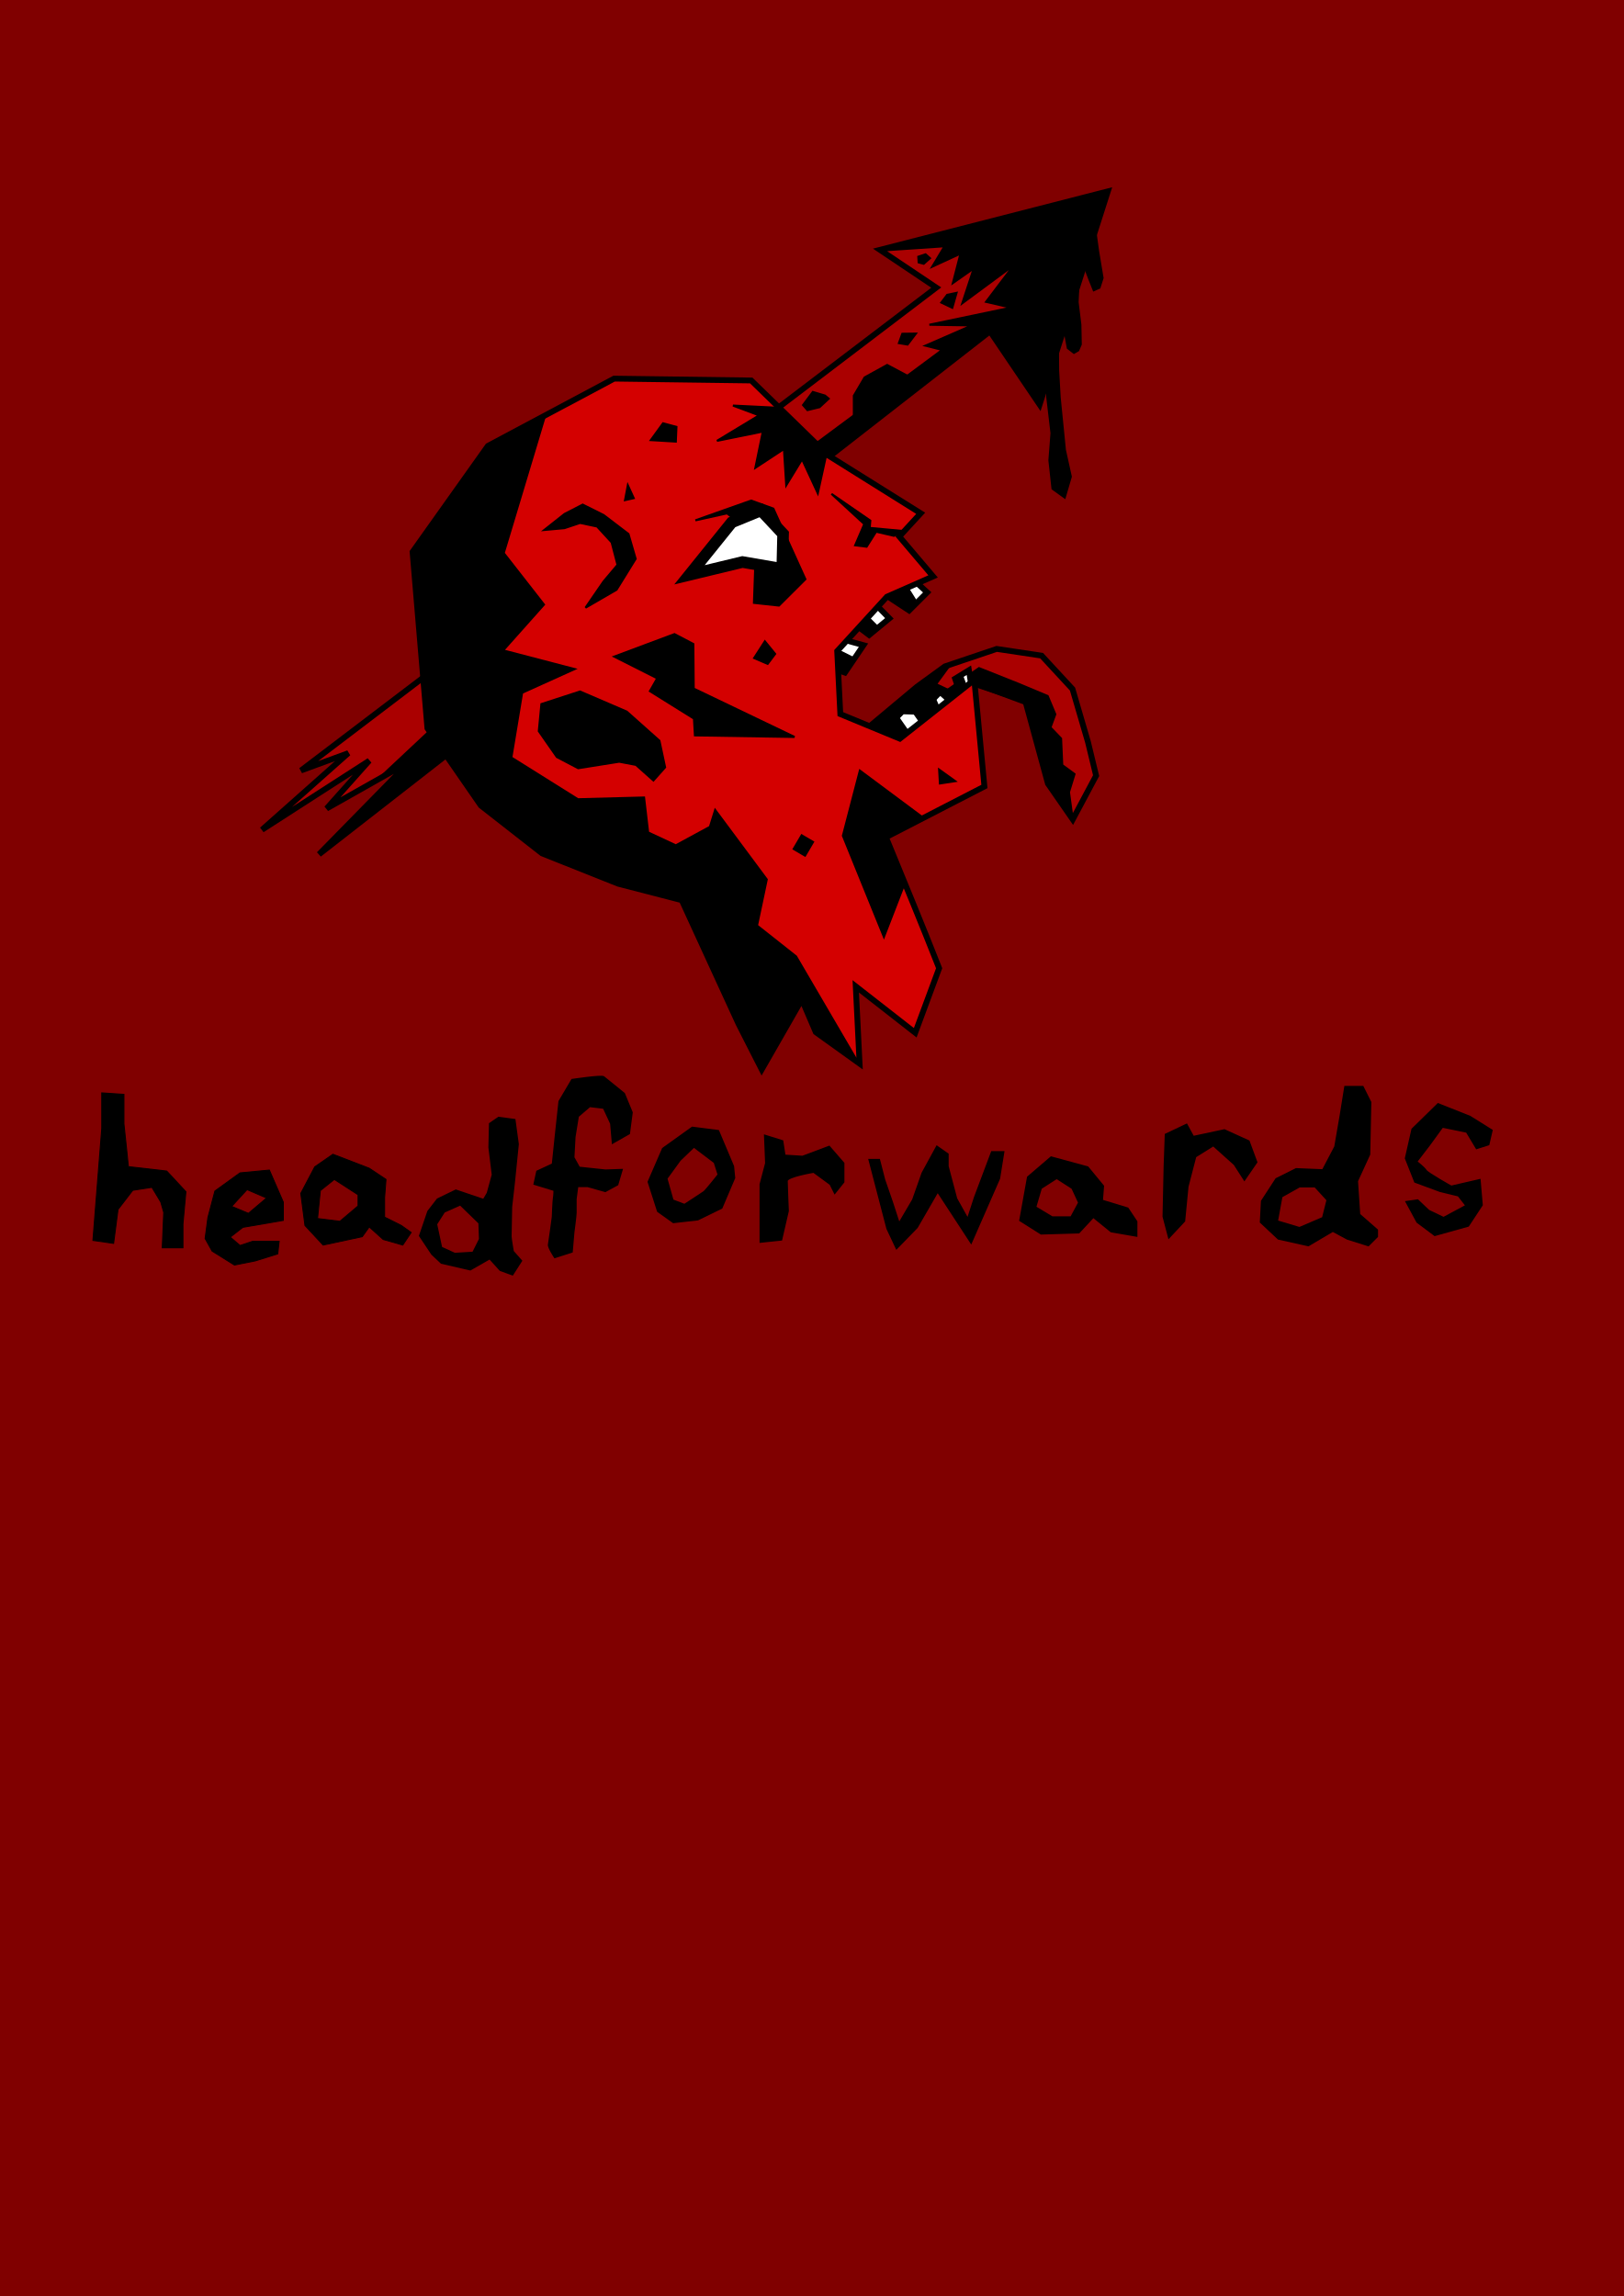
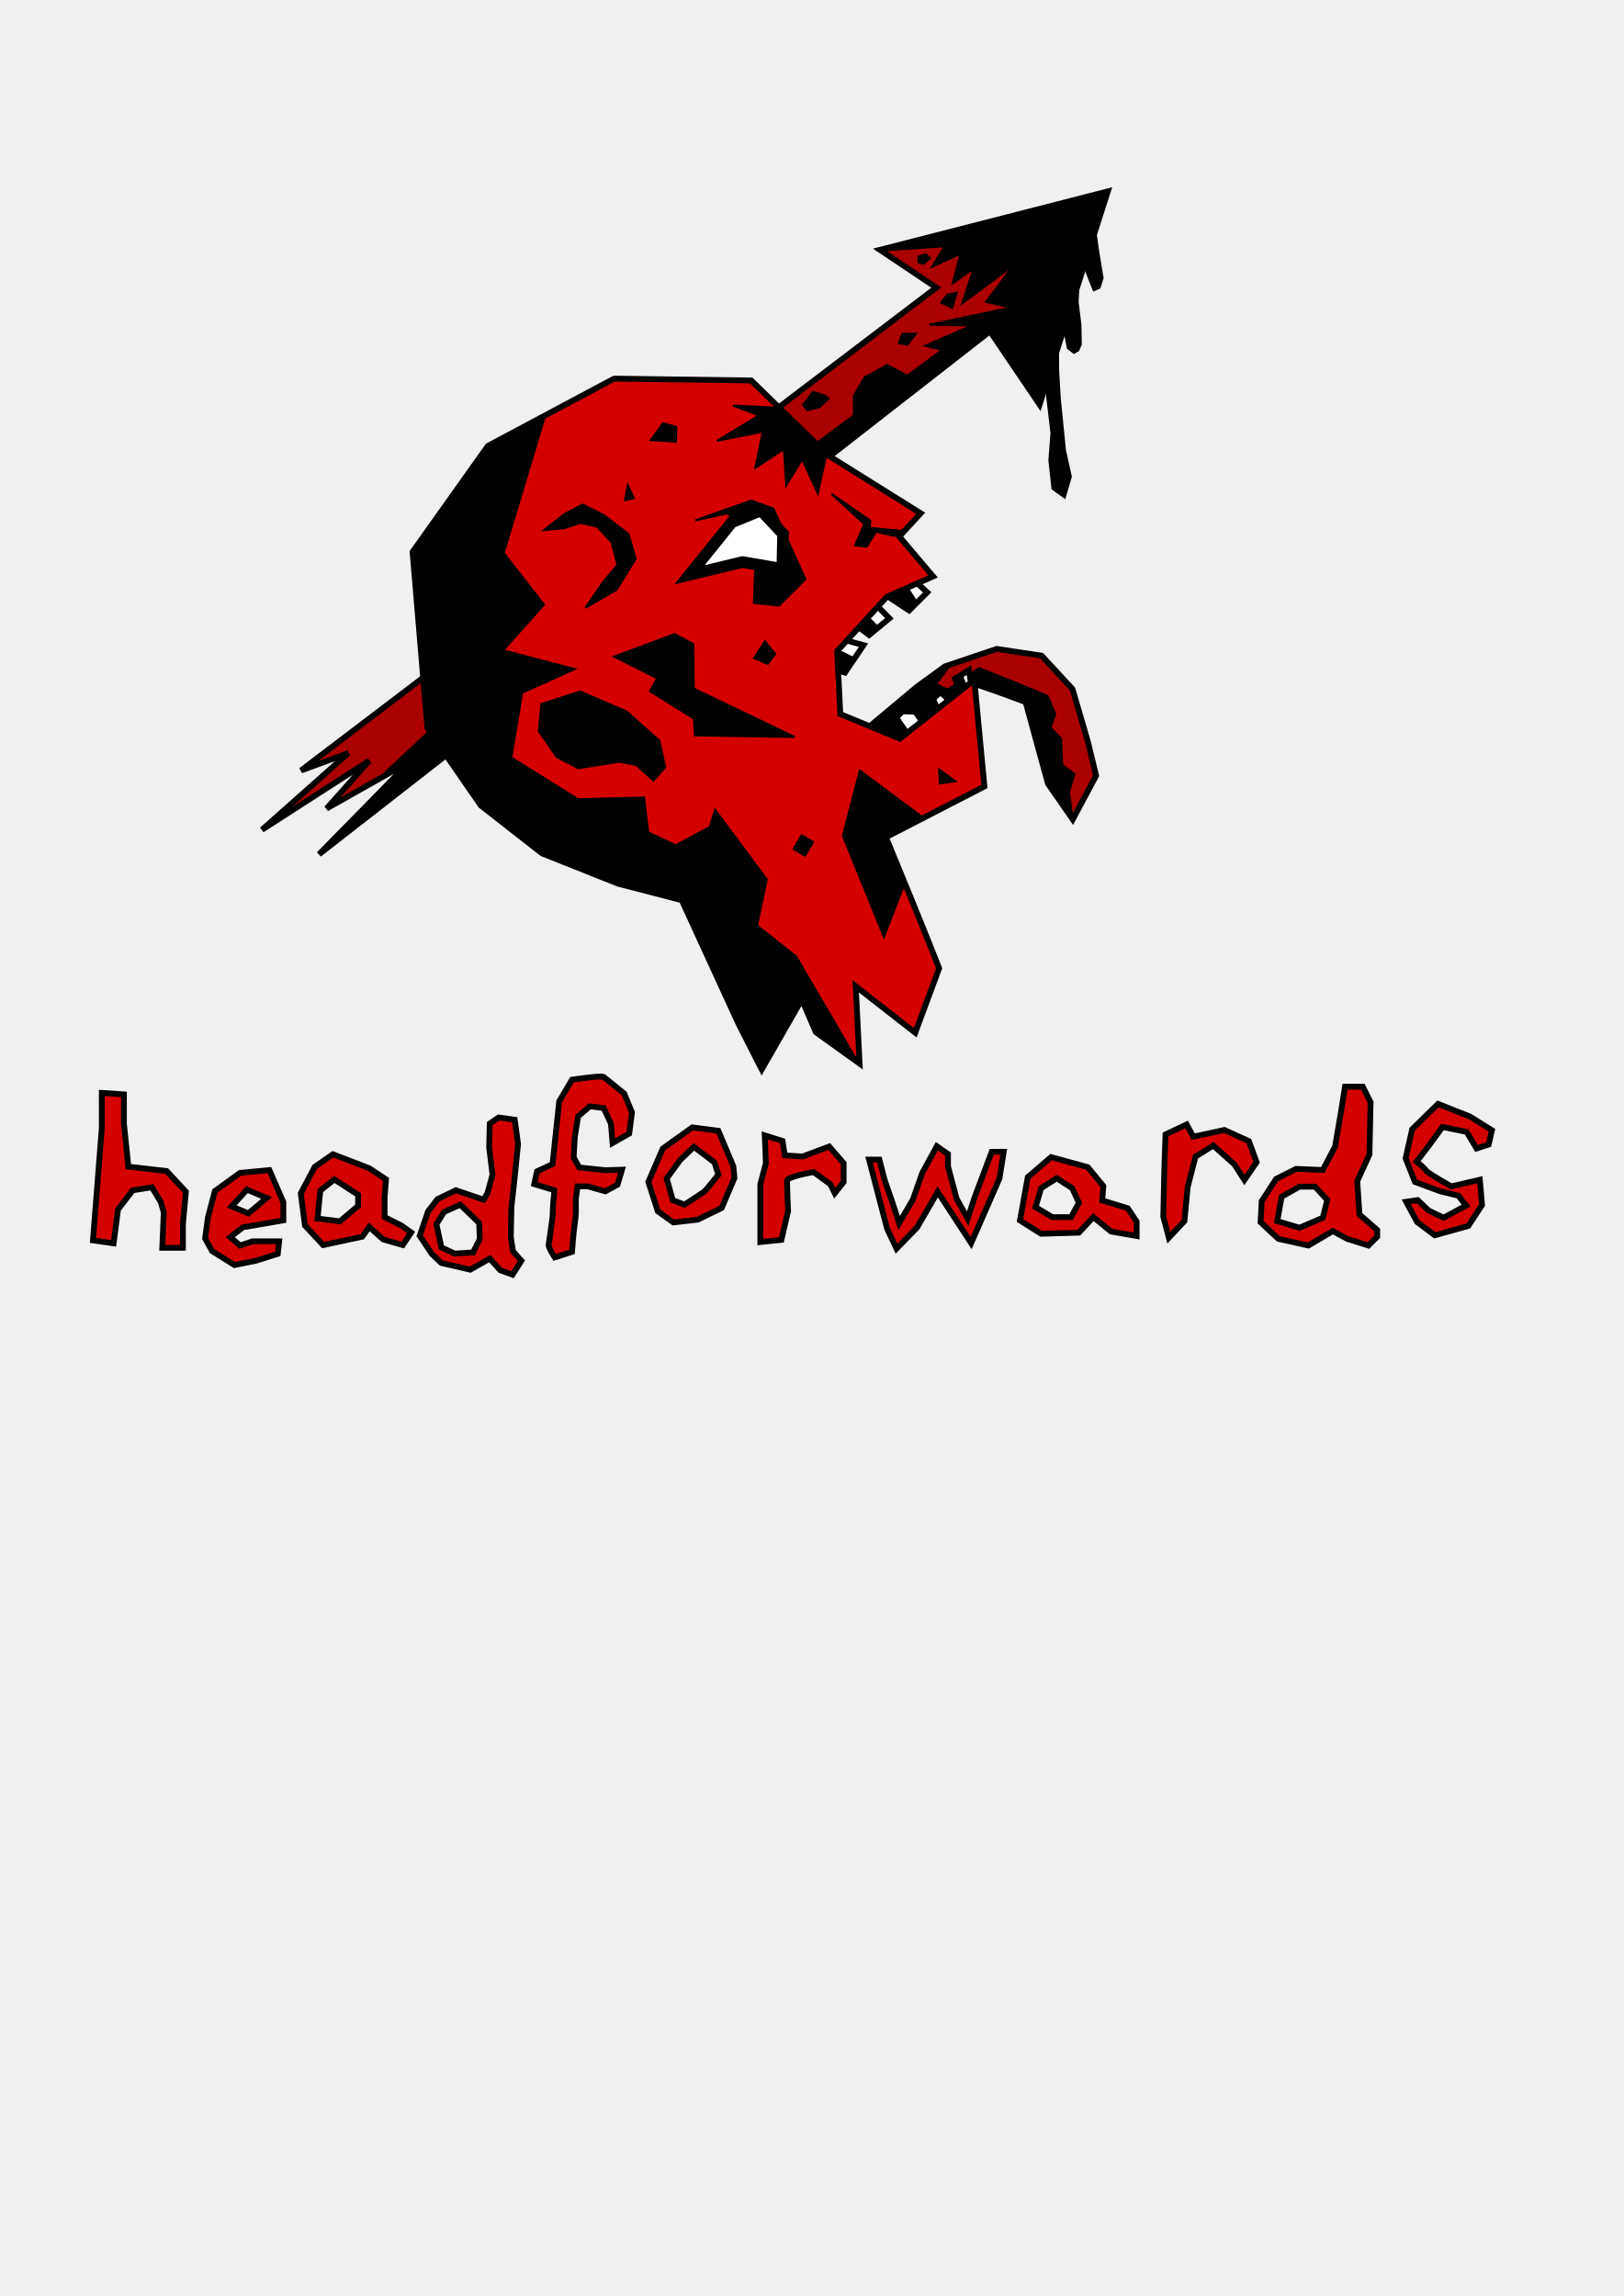
<svg xmlns="http://www.w3.org/2000/svg" width="210mm" height="297mm" viewBox="0 0 210 297" version="1.1" id="svg3739">
  <defs id="defs3733">
    <clipPath clipPathUnits="userSpaceOnUse" id="clipPath4769">
      <path style="display:inline;fill:none;stroke:#000000;stroke-width:0.265px;stroke-linecap:butt;stroke-linejoin:miter;stroke-opacity:1" d="m 111.067,58.032 -9.405,-10.269 -17.693,-1.258 -16.792,7.749 -10.519,13.132 0.607,22.881 6.33,10.382 7.549,6.634 9.611,4.484 8.07,2.591 6.423,16.411 2.65,6.046 5.694,-8.735 1.565,4.324 5.419,4.383 0.079,-10.007 7.335,6.437 3.569,-8.155 c -1.904,-5.792 -3.907,-11.551 -5.897,-17.314 l 13.093,-5.823 -0.514,-13.842 -10.055,7.042 -7.498,-3.616 0.063,-8.156 6.826,-6.657 6.114,-2.279 -4.069,-5.4 2.935,-2.846 z" id="path4771" clip-path="none" />
    </clipPath>
    <clipPath clipPathUnits="userSpaceOnUse" id="clipPath4773">
      <path style="display:inline;fill:none;stroke:#000000;stroke-width:0.265px;stroke-linecap:butt;stroke-linejoin:miter;stroke-opacity:1" d="m 111.067,58.032 -9.405,-10.269 -17.693,-1.258 -16.792,7.749 -10.519,13.132 0.607,22.881 6.33,10.382 7.549,6.634 9.611,4.484 8.07,2.591 6.423,16.411 2.65,6.046 5.694,-8.735 1.565,4.324 5.419,4.383 0.079,-10.007 7.335,6.437 3.569,-8.155 c -1.904,-5.792 -3.907,-11.551 -5.897,-17.314 l 13.093,-5.823 -0.514,-13.842 -10.055,7.042 -7.498,-3.616 0.063,-8.156 6.826,-6.657 6.114,-2.279 -4.069,-5.4 2.935,-2.846 z" id="path4775" clip-path="none" />
    </clipPath>
    <clipPath clipPathUnits="userSpaceOnUse" id="clipPath4777">
      <path style="display:inline;fill:none;stroke:#000000;stroke-width:0.265px;stroke-linecap:butt;stroke-linejoin:miter;stroke-opacity:1" d="m 111.067,58.032 -9.405,-10.269 -17.693,-1.258 -16.792,7.749 -10.519,13.132 0.607,22.881 6.33,10.382 7.549,6.634 9.611,4.484 8.07,2.591 6.423,16.411 2.65,6.046 5.694,-8.735 1.565,4.324 5.419,4.383 0.079,-10.007 7.335,6.437 3.569,-8.155 c -1.904,-5.792 -3.907,-11.551 -5.897,-17.314 l 13.093,-5.823 -0.514,-13.842 -10.055,7.042 -7.498,-3.616 0.063,-8.156 6.826,-6.657 6.114,-2.279 -4.069,-5.4 2.935,-2.846 z" id="path4779" clip-path="none" />
    </clipPath>
    <clipPath clipPathUnits="userSpaceOnUse" id="clipPath4781">
      <path style="display:inline;fill:none;stroke:#000000;stroke-width:0.265px;stroke-linecap:butt;stroke-linejoin:miter;stroke-opacity:1" d="m 111.067,58.032 -9.405,-10.269 -17.693,-1.258 -16.792,7.749 -10.519,13.132 0.607,22.881 6.33,10.382 7.549,6.634 9.611,4.484 8.07,2.591 6.423,16.411 2.65,6.046 5.694,-8.735 1.565,4.324 5.419,4.383 0.079,-10.007 7.335,6.437 3.569,-8.155 c -1.904,-5.792 -3.907,-11.551 -5.897,-17.314 l 13.093,-5.823 -0.514,-13.842 -10.055,7.042 -7.498,-3.616 0.063,-8.156 6.826,-6.657 6.114,-2.279 -4.069,-5.4 2.935,-2.846 z" id="path4783" clip-path="none" />
    </clipPath>
    <clipPath clipPathUnits="userSpaceOnUse" id="clipPath4785">
      <path style="display:inline;fill:none;stroke:#000000;stroke-width:0.265px;stroke-linecap:butt;stroke-linejoin:miter;stroke-opacity:1" d="m 111.067,58.032 -9.405,-10.269 -17.693,-1.258 -16.792,7.749 -10.519,13.132 0.607,22.881 6.33,10.382 7.549,6.634 9.611,4.484 8.07,2.591 6.423,16.411 2.65,6.046 5.694,-8.735 1.565,4.324 5.419,4.383 0.079,-10.007 7.335,6.437 3.569,-8.155 c -1.904,-5.792 -3.907,-11.551 -5.897,-17.314 l 13.093,-5.823 -0.514,-13.842 -10.055,7.042 -7.498,-3.616 0.063,-8.156 6.826,-6.657 6.114,-2.279 -4.069,-5.4 2.935,-2.846 z" id="path4787" clip-path="none" />
    </clipPath>
    <clipPath clipPathUnits="userSpaceOnUse" id="clipPath4789">
      <path style="display:inline;fill:none;stroke:#000000;stroke-width:0.265px;stroke-linecap:butt;stroke-linejoin:miter;stroke-opacity:1" d="m 111.067,58.032 -9.405,-10.269 -17.693,-1.258 -16.792,7.749 -10.519,13.132 0.607,22.881 6.33,10.382 7.549,6.634 9.611,4.484 8.07,2.591 6.423,16.411 2.65,6.046 5.694,-8.735 1.565,4.324 5.419,4.383 0.079,-10.007 7.335,6.437 3.569,-8.155 c -1.904,-5.792 -3.907,-11.551 -5.897,-17.314 l 13.093,-5.823 -0.514,-13.842 -10.055,7.042 -7.498,-3.616 0.063,-8.156 6.826,-6.657 6.114,-2.279 -4.069,-5.4 2.935,-2.846 z" id="path4791" clip-path="none" />
    </clipPath>
    <clipPath clipPathUnits="userSpaceOnUse" id="clipPath4820">
      <path id="path4822" d="M 40.632,94.783 126.244,37.141 119.251,31.85 149.112,25.991 138.717,53.016 132.859,43.189 42.333,105.744 54.807,94.405 43.656,99.885 49.515,94.027 35.152,102.153 46.869,92.893 Z" style="fill:none;stroke:#000000;stroke-width:0.75;stroke-linecap:butt;stroke-linejoin:miter;stroke-miterlimit:4;stroke-dasharray:none;stroke-opacity:1" />
    </clipPath>
  </defs>
-   <g id="layer11" style="display:inline">
+   <g id="layer11" style="display:none">
    <rect style="fill:#800000;stroke-width:0.75;stroke-linecap:butt;stroke-linejoin:miter;stroke-miterlimit:4;stroke-dasharray:1.5, 3;stroke-dashoffset:0;paint-order:markers fill stroke" id="rect4861" width="258.182" height="325.534" x="-18.174" y="-7.687" />
  </g>
  <g id="layer12" />
  <g id="layer13">
-     <g id="g4968" transform="translate(6.414469,-47.84125)">
-       <path id="path4864" d="m 6.751,193.792 -1.145,14.501 2.671,0.382 0.572,-4.388 1.908,-2.48 2.48,-0.382 1.145,1.908 0.382,1.336 -0.191,4.579 h 2.671 v -3.053 l 0.382,-4.198 -2.48,-2.671 -4.961,-0.572 -0.191,-1.908 -0.382,-3.625 v -3.816 l -2.862,-0.191 z" style="fill:#000000;stroke:#000000;stroke-width:0.134px;stroke-linecap:butt;stroke-linejoin:miter;stroke-opacity:1" />
-       <path id="path4879" d="m 72.81,195.698 -0.216,-2.515 -0.934,-2.012 -1.796,-0.216 -1.509,1.293 -0.431,2.658 -0.144,2.658 0.718,1.293 3.377,0.359 2.155,-0.072 -0.575,1.94 -1.581,0.862 -2.299,-0.647 h -1.293 l -0.216,1.652 c 0,0 0,1.437 0,1.796 0,0.359 -0.287,2.515 -0.287,2.515 l -0.216,2.515 -2.227,0.718 c 0,0 -0.862,-1.293 -0.79,-1.652 0.072,-0.359 0.503,-3.592 0.503,-3.592 0,0 0.072,-2.084 0.144,-2.443 0.072,-0.359 0.072,-1.006 0.072,-1.006 l -2.586,-0.79 0.359,-1.652 2.012,-0.934 0.359,-3.449 0.503,-4.67 1.652,-2.802 c 0,0 3.808,-0.575 4.095,-0.359 0.287,0.216 2.658,2.155 2.658,2.155 l 1.006,2.443 -0.359,2.73 z" style="fill:#000000;stroke:#000000;stroke-width:0.201px;stroke-linecap:butt;stroke-linejoin:miter;stroke-opacity:1" />
-       <path id="path4885" d="m 91.921,208.506 v -7.472 l 0.718,-2.73 -0.144,-3.592 2.299,0.718 0.287,1.868 2.299,0.144 3.449,-1.293 1.868,2.155 v 2.443 l -1.15,1.437 -0.575,-1.15 -2.155,-1.581 c 0,0 -3.449,0.575 -3.449,1.15 0,0.575 0.144,3.88 0.144,3.88 l -0.862,3.736 z" style="fill:#000000;stroke:#000000;stroke-width:0.201px;stroke-linecap:butt;stroke-linejoin:miter;stroke-opacity:1" />
-       <path id="path4889" d="m 105.985,197.841 h 1.331 l 0.666,2.593 0.998,2.881 0.888,2.737 1.775,-3.025 1.22,-3.457 1.886,-3.457 1.442,1.008 v 1.585 l 1.109,4.177 1.442,2.593 0.888,-2.737 2.219,-5.906 h 1.553 l -0.555,3.457 -3.661,8.355 -4.327,-6.626 -2.663,4.609 -2.663,2.737 -1.22,-2.593 z" style="fill:#000000;stroke:#000000;stroke-width:0.177px;stroke-linecap:butt;stroke-linejoin:miter;stroke-opacity:1" />
-       <path id="path4895" d="m 144.328,194.586 -0.144,4.023 -0.144,6.61 0.718,2.73 2.012,-2.155 0.431,-4.454 1.006,-3.88 2.299,-1.437 2.73,2.443 1.293,2.012 1.581,-2.299 -1.006,-2.73 -3.161,-1.437 -4.023,0.862 -0.862,-1.581 z" style="fill:#000000;stroke:#000000;stroke-width:0.201px;stroke-linecap:butt;stroke-linejoin:miter;stroke-opacity:1" />
-       <path id="path4901" d="m 184.553,196.396 -1.28,-2.133 -3.129,-0.64 -1.707,2.347 -1.636,2.133 c 0,0 0.996,0.782 1.209,1.138 0.213,0.356 3.271,2.062 3.271,2.062 l 3.698,-0.853 0.284,3.271 -1.778,2.702 -4.338,1.209 -2.276,-1.707 -1.422,-2.631 1.493,-0.213 1.422,1.351 1.92,0.924 2.916,-1.565 -0.996,-1.28 -2.347,-0.569 -3.271,-1.209 -1.209,-3.058 0.853,-3.769 3.342,-3.271 4.125,1.636 2.845,1.778 -0.427,1.849 z" style="fill:#000000;stroke:#000000;stroke-width:0.199px;stroke-linecap:butt;stroke-linejoin:miter;stroke-opacity:1" />
-       <g transform="translate(-0.2672695,2.405426)" id="g4906">
-         <path style="fill:#000000;stroke:#000000;stroke-width:0.126px;stroke-linecap:butt;stroke-linejoin:miter;stroke-opacity:1" d="m 25.259,204.199 5.24,-0.903 v -2.349 l -1.807,-4.156 -3.795,0.361 -3.252,2.349 -0.903,3.433 -0.361,2.71 0.903,1.626 2.891,1.807 2.71,-0.542 2.891,-0.903 0.181,-1.626 h -3.433 l -1.626,0.542 -1.265,-1.084 z" id="path4866" />
-         <path style="fill:#800000;stroke:#000000;stroke-width:0.126px;stroke-linecap:butt;stroke-linejoin:miter;stroke-opacity:1" d="m 25.801,199.32 -1.988,2.168 2.168,0.903 2.349,-1.988 z" id="path4869" />
-       </g>
-       <g id="g4911">
-         <path style="fill:#000000;stroke:#000000;stroke-width:0.126px;stroke-linecap:butt;stroke-linejoin:miter;stroke-opacity:1" d="m 41.341,198.959 -4.698,-1.807 -2.349,1.626 -1.807,3.433 0.542,4.156 2.349,2.53 5.059,-1.084 0.903,-1.265 1.807,1.626 2.53,0.723 1.084,-1.626 -1.265,-0.903 -2.168,-1.084 v -2.53 l 0.181,-2.349 z" id="path4871" />
-         <path style="fill:#800000;stroke:#000000;stroke-width:0.126px;stroke-linecap:butt;stroke-linejoin:miter;stroke-opacity:1" d="m 36.823,200.404 -1.807,1.446 -0.361,3.614 2.891,0.361 2.349,-1.988 v -1.446 z" id="path4873" />
-       </g>
-       <g transform="translate(0.2672695,3.474504)" id="g4936">
-         <path style="fill:#000000;stroke:#000000;stroke-width:0.201px;stroke-linecap:butt;stroke-linejoin:miter;stroke-opacity:1" d="m 55.866,199.554 -3.592,-1.221 -2.371,1.15 -1.221,1.581 -1.078,3.161 1.581,2.371 1.221,1.15 3.736,0.862 2.515,-1.437 1.365,1.509 1.581,0.575 1.15,-1.796 -1.078,-1.221 c 0,0 -0.287,-1.652 -0.287,-1.94 0,-0.287 0.072,-3.808 0.072,-3.808 l 0.359,-3.161 0.503,-4.957 -0.431,-3.161 -2.084,-0.287 -1.15,0.79 -0.072,3.089 0.431,3.52 -0.647,2.371 z" id="path4875" />
-         <path style="fill:#800000;stroke:#000000;stroke-width:0.201px;stroke-linecap:butt;stroke-linejoin:miter;stroke-opacity:1" d="m 52.849,200.201 -2.084,0.934 -1.006,1.581 0.647,3.018 1.724,0.79 2.371,-0.144 0.862,-1.724 -0.072,-2.084 z" id="path4877" />
-       </g>
-       <g transform="translate(-0.2672695,-2.138156)" id="g4921">
-         <path style="fill:#000000;stroke:#000000;stroke-width:0.201px;stroke-linecap:butt;stroke-linejoin:miter;stroke-opacity:1" d="m 86.76,196.25 -3.377,-0.431 -3.808,2.73 -1.868,4.311 1.221,3.808 2.012,1.437 3.161,-0.359 3.089,-1.509 1.652,-3.88 -0.144,-1.509 z" id="path4881" />
-         <path style="fill:#800000;stroke:#000000;stroke-width:0.201px;stroke-linecap:butt;stroke-linejoin:miter;stroke-opacity:1" d="m 83.598,198.333 -1.796,1.724 -1.724,2.371 0.79,2.802 1.509,0.575 c 0,0 2.227,-1.437 2.515,-1.652 0.287,-0.216 1.868,-2.227 1.868,-2.227 l -0.503,-1.581 z" id="path4883" />
-       </g>
-       <g transform="translate(-0.2672695,0.2672695)" id="g4926">
-         <path style="fill:#000000;stroke:#000000;stroke-width:0.201px;stroke-linecap:butt;stroke-linejoin:miter;stroke-opacity:1" d="m 134.537,198.549 -4.742,-1.293 -3.018,2.586 -1.006,5.604 2.73,1.724 4.885,-0.144 1.868,-2.012 2.299,1.868 3.305,0.575 v -1.868 l -1.15,-1.724 -3.305,-1.006 0.144,-1.868 z" id="path4891" />
-         <path style="fill:#800000;stroke:#000000;stroke-width:0.201px;stroke-linecap:butt;stroke-linejoin:miter;stroke-opacity:1" d="m 130.513,199.985 -2.012,1.293 -0.718,2.443 2.155,1.293 h 2.443 l 1.006,-1.868 -0.862,-1.868 z" id="path4893" />
-       </g>
-       <g transform="translate(-1.336348,1.069078)" id="g4931">
-         <path style="fill:#000000;stroke:#000000;stroke-width:0.201px;stroke-linecap:butt;stroke-linejoin:miter;stroke-opacity:1" d="m 166.005,198.117 -3.449,-0.144 -2.586,1.293 -1.868,2.874 -0.144,2.73 2.299,2.155 3.88,0.862 3.161,-1.868 1.868,1.006 2.73,0.862 1.15,-1.15 v -0.862 l -2.299,-2.012 -0.287,-4.311 1.581,-3.449 0.144,-6.753 -1.006,-2.012 h -2.299 l -0.575,3.592 -0.718,4.167 z" id="path4897" />
-         <path style="fill:#800000;stroke:#000000;stroke-width:0.201px;stroke-linecap:butt;stroke-linejoin:miter;stroke-opacity:1" d="m 164.999,200.273 h -2.012 l -2.299,1.293 -0.575,3.161 2.874,0.862 3.018,-1.293 0.575,-2.299 z" id="path4899" />
-       </g>
-     </g>
+     <path style="fill:#d40000;stroke:#000000;stroke-width:0.75;stroke-linecap:butt;stroke-linejoin:miter;stroke-opacity:1;fill-opacity:1;stroke-miterlimit:4;stroke-dasharray:none" d="m 13.166,145.951 -1.145,14.501 2.671,0.382 0.572,-4.388 1.908,-2.48 2.48,-0.382 1.145,1.908 0.382,1.336 -0.191,4.579 h 2.671 V 158.353 l 0.382,-4.198 -2.48,-2.671 -4.961,-0.572 -0.191,-1.908 -0.382,-3.625 v -3.816 l -2.862,-0.191 z" id="path4864" />
+     <path style="fill:#d40000;stroke:#000000;stroke-width:0.75;stroke-linecap:butt;stroke-linejoin:miter;stroke-opacity:1;fill-opacity:1;stroke-miterlimit:4;stroke-dasharray:none" d="m 79.225,147.857 -0.216,-2.515 -0.934,-2.012 -1.796,-0.216 -1.509,1.293 -0.431,2.658 -0.144,2.658 0.718,1.293 3.377,0.359 2.155,-0.072 -0.575,1.94 -1.581,0.862 -2.299,-0.647 h -1.293 l -0.216,1.652 c 0,0 0,1.437 0,1.796 0,0.359 -0.287,2.515 -0.287,2.515 l -0.216,2.515 -2.227,0.718 c 0,0 -0.862,-1.293 -0.79,-1.652 0.072,-0.359 0.503,-3.592 0.503,-3.592 0,0 0.072,-2.084 0.144,-2.443 0.072,-0.359 0.072,-1.006 0.072,-1.006 l -2.586,-0.79 0.359,-1.652 2.012,-0.934 0.359,-3.449 0.503,-4.67 1.652,-2.802 c 0,0 3.808,-0.575 4.095,-0.359 0.287,0.216 2.658,2.155 2.658,2.155 l 1.006,2.443 -0.359,2.73 z" id="path4879" />
+     <path style="fill:#d40000;stroke:#000000;stroke-width:0.75;stroke-linecap:butt;stroke-linejoin:miter;stroke-opacity:1;fill-opacity:1;stroke-miterlimit:4;stroke-dasharray:none" d="m 98.335,160.665 v -7.472 l 0.718,-2.73 -0.144,-3.592 2.299,0.718 0.287,1.868 2.299,0.144 3.449,-1.293 1.868,2.155 v 2.443 l -1.15,1.437 -0.575,-1.15 -2.155,-1.581 c 0,0 -3.449,0.575 -3.449,1.15 0,0.575 0.144,3.88 0.144,3.88 l -0.862,3.736 z" id="path4885" />
+     <path style="fill:#d40000;stroke:#000000;stroke-width:0.75;stroke-linecap:butt;stroke-linejoin:miter;stroke-opacity:1;fill-opacity:1;stroke-miterlimit:4;stroke-dasharray:none" d="m 112.4,150 h 1.331 l 0.666,2.593 0.998,2.881 0.888,2.737 1.775,-3.025 1.22,-3.457 1.886,-3.457 1.442,1.008 v 1.584 l 1.109,4.177 1.442,2.593 0.888,-2.737 2.219,-5.906 h 1.553 l -0.555,3.457 -3.661,8.355 -4.327,-6.626 -2.663,4.609 -2.663,2.737 -1.22,-2.593 z" id="path4889" />
+     <path style="fill:#d40000;stroke:#000000;stroke-width:0.75;stroke-linecap:butt;stroke-linejoin:miter;stroke-opacity:1;fill-opacity:1;stroke-miterlimit:4;stroke-dasharray:none" d="m 150.742,146.744 -0.144,4.023 -0.144,6.61 0.718,2.73 2.012,-2.155 0.431,-4.454 1.006,-3.88 2.299,-1.437 2.73,2.443 1.293,2.012 1.581,-2.299 -1.006,-2.73 -3.161,-1.437 -4.023,0.862 -0.862,-1.581 z" id="path4895" />
+     <path style="fill:#d40000;stroke:#000000;stroke-width:0.75;stroke-linecap:butt;stroke-linejoin:miter;stroke-opacity:1;fill-opacity:1;stroke-miterlimit:4;stroke-dasharray:none" d="m 190.968,148.555 -1.28,-2.133 -3.129,-0.64 -1.707,2.347 -1.636,2.133 c 0,0 0.996,0.782 1.209,1.138 0.213,0.356 3.271,2.062 3.271,2.062 l 3.698,-0.853 0.284,3.271 -1.778,2.702 -4.338,1.209 -2.276,-1.707 -1.422,-2.631 1.493,-0.213 1.422,1.351 1.92,0.924 2.916,-1.565 -0.996,-1.28 -2.347,-0.569 -3.271,-1.209 -1.209,-3.058 0.853,-3.769 3.342,-3.271 4.125,1.636 2.845,1.778 -0.427,1.849 z" id="path4901" />
+     <path style="fill:#d40000;stroke:#000000;stroke-width:2.835;stroke-linecap:butt;stroke-linejoin:miter;stroke-opacity:1;fill-opacity:1;stroke-miterlimit:4;stroke-dasharray:none" d="M 131.676 572.049 L 117.336 573.414 L 105.043 582.293 L 101.627 595.27 L 100.262 605.512 L 103.676 611.658 L 114.604 618.488 L 124.848 616.439 L 135.773 613.025 L 136.457 606.879 L 123.482 606.879 L 117.336 608.928 L 112.555 604.83 L 118.701 600.049 L 138.506 596.635 L 138.506 587.756 L 131.676 572.049 z M 120.75 581.609 L 130.311 585.707 L 121.434 593.221 L 113.238 589.805 L 120.75 581.609 z " transform="scale(0.2645833)" id="path4866" />
+     <path style="fill:#d40000;stroke:#000000;stroke-width:2.835;stroke-linecap:butt;stroke-linejoin:miter;stroke-opacity:1;fill-opacity:1;stroke-miterlimit:4;stroke-dasharray:none" d="M 162.736 564.324 L 153.857 570.471 L 147.027 583.445 L 149.076 599.152 L 157.955 608.715 L 177.076 604.617 L 180.492 599.836 L 187.32 605.982 L 196.883 608.715 L 200.98 602.568 L 196.199 599.152 L 188.004 595.055 L 188.004 585.494 L 188.688 576.617 L 180.492 571.152 L 162.736 564.324 z M 163.418 576.617 L 175.027 584.129 L 175.027 589.592 L 166.15 597.104 L 155.223 595.738 L 156.59 582.08 L 163.418 576.617 z " transform="scale(0.2645833)" id="path4871" />
+     <path style="fill:#d40000;stroke:#000000;stroke-width:2.835;stroke-linecap:butt;stroke-linejoin:miter;stroke-opacity:1;fill-opacity:1;stroke-miterlimit:4;stroke-dasharray:none" d="M 243.732 546.348 L 239.389 549.334 L 239.117 561.012 L 240.746 574.316 L 238.303 583.277 L 236.4 586.535 L 222.824 581.92 L 213.863 586.264 L 209.248 592.238 L 205.174 604.186 L 211.148 613.146 L 215.764 617.492 L 229.885 620.75 L 239.389 615.32 L 244.547 621.021 L 250.521 623.193 L 254.865 616.406 L 250.793 611.789 C 250.793 611.789 249.707 605.543 249.707 604.457 C 249.707 603.371 249.979 590.066 249.979 590.066 L 251.336 578.119 L 253.236 559.383 L 251.607 547.434 L 243.732 546.348 z M 224.996 588.98 L 234.229 597.941 L 234.5 605.814 L 231.242 612.332 L 222.281 612.875 L 215.764 609.889 L 213.32 598.484 L 217.121 592.51 L 224.996 588.98 z " transform="scale(0.2645833)" id="path4875" />
+     <path style="fill:#d40000;stroke:#000000;stroke-width:2.835;stroke-linecap:butt;stroke-linejoin:miter;stroke-opacity:1;fill-opacity:1;stroke-miterlimit:4;stroke-dasharray:none" d="M 338.381 551.203 L 323.99 561.521 L 316.93 577.814 L 321.545 592.205 L 329.148 597.637 L 341.098 596.279 L 352.773 590.576 L 359.018 575.912 L 358.475 570.211 L 351.145 552.832 L 338.381 551.203 z M 339.195 560.707 L 349.242 568.311 L 351.145 574.283 C 351.145 574.283 345.17 581.887 344.084 582.701 C 342.998 583.516 334.58 588.947 334.58 588.947 L 328.877 586.775 L 325.891 576.184 L 332.408 567.223 L 339.195 560.707 z " transform="scale(0.2645833)" id="path4881" />
+     <path style="fill:#d40000;stroke:#000000;stroke-width:2.835;stroke-linecap:butt;stroke-linejoin:miter;stroke-opacity:1;fill-opacity:1;stroke-miterlimit:4;stroke-dasharray:none" d="M 513.797 565.725 L 502.393 575.5 L 498.59 596.68 L 508.91 603.197 L 527.375 602.654 L 534.434 595.051 L 543.123 602.111 L 555.615 604.283 L 555.615 597.225 L 551.27 590.707 L 538.779 586.904 L 539.322 579.846 L 531.719 570.613 L 513.797 565.725 z M 516.512 576.043 L 524.115 580.932 L 527.375 587.992 L 523.572 595.051 L 514.34 595.051 L 506.193 590.164 L 508.91 580.932 L 516.512 576.043 z " transform="scale(0.2645833)" id="path4891" />
+     <path style="fill:#d40000;stroke:#000000;stroke-width:2.835;stroke-linecap:butt;stroke-linejoin:miter;stroke-opacity:1;fill-opacity:1;stroke-miterlimit:4;stroke-dasharray:none" d="M 657.475 531.283 L 655.303 544.859 L 652.588 560.609 L 646.613 572.014 L 633.58 571.471 L 623.805 576.359 L 616.744 587.221 L 616.201 597.539 L 624.891 605.686 L 639.553 608.943 L 651.5 601.883 L 658.561 605.686 L 668.879 608.943 L 673.225 604.6 L 673.225 601.34 L 664.535 593.736 L 663.449 577.445 L 669.422 564.41 L 669.965 538.885 L 666.164 531.283 L 657.475 531.283 z M 635.209 580.16 L 642.812 580.16 L 648.785 586.678 L 646.613 595.367 L 635.209 600.254 L 624.348 596.996 L 626.52 585.047 L 635.209 580.16 z " transform="scale(0.2645833)" id="path4897" />
  </g>
  <g id="layer7" style="display:inline">
    <path style="fill:#aa0000;stroke:#000000;stroke-width:0.75;stroke-linecap:butt;stroke-linejoin:miter;stroke-miterlimit:4;stroke-dasharray:none;stroke-opacity:1" d="M 38.933,99.664 121.091,37.2 113.806,32.318 143.281,24.754 134.456,52.332 128.043,42.857 41.26,110.509 53.062,98.472 42.245,104.584 47.757,98.399 33.884,107.337 45.05,97.419 Z" id="path4794" />
  </g>
  <g id="layer8" style="display:inline">
    <path style="fill:#000000;stroke:#000000;stroke-width:0.265px;stroke-linecap:butt;stroke-linejoin:miter;stroke-opacity:1;paint-order:markers fill stroke" d="m 38.754,106.303 19.377,-16.17 68.421,-44.901 -2.138,-0.668 6.147,-2.272 -5.479,-0.401 10.691,-1.604 -3.207,-0.935 3.875,-4.544 -6.949,4.544 1.737,-4.41 -2.806,1.737 1.203,-3.742 -3.742,1.47 1.737,-2.539 -13.631,0.134 12.562,-12.829 32.607,-2.272 8.553,22.584 -19.912,37.15 -94.213,33.676 z" id="path4797" clip-path="url(#clipPath4820)" transform="rotate(-3.293313,124.6791,126.7887)" />
    <path style="fill:#000000;stroke:#000000;stroke-width:0.265px;stroke-linecap:butt;stroke-linejoin:miter;stroke-opacity:1" d="m 142.529,26.501 -0.831,3.645 0.324,2.348 0.578,3.469 -0.401,1.254 -0.738,0.326 -0.553,-1.388 -0.78,-2.037 -0.67,3.162 -0.086,1.803 0.357,2.914 0.052,2.553 -0.334,0.776 -0.55,0.316 -0.793,-0.617 -0.413,-2.248 -0.867,1.375 0.029,3.784 0.201,3.491 0.674,6.776 0.767,3.458 -0.791,2.696 -1.58,-1.14 -0.4,-3.668 0.271,-3.518 -0.554,-4.701 0.028,-4.45 -0.498,-5.366 3.098,-10.306 z" id="path4824" />
    <path style="fill:#000000;stroke:#000000;stroke-width:0.265px;stroke-linecap:butt;stroke-linejoin:miter;stroke-opacity:1" d="m 118.457,43.153 -1.754,0.022 -0.443,1.205 1.12,0.19 z" id="path4830" />
    <path style="fill:#000000;stroke:#000000;stroke-width:0.265px;stroke-linecap:butt;stroke-linejoin:miter;stroke-opacity:1" d="m 117.742,48.816 -3.001,-1.604 -2.915,1.607 -1.393,2.367 0.002,3.169 3.338,-1.185 z" id="path4832" />
    <path style="fill:#000000;stroke:#000000;stroke-width:0.265px;stroke-linecap:butt;stroke-linejoin:miter;stroke-opacity:1" d="m 105.128,50.703 -1.267,1.691 0.571,0.655 1.563,-0.381 1.183,-1.099 -0.486,-0.401 z" id="path4834" />
    <path style="fill:#000000;stroke:#000000;stroke-width:0.265px;stroke-linecap:butt;stroke-linejoin:miter;stroke-opacity:1" d="m 122.504,38.138 -0.761,1.001 1.42,0.672 0.552,-1.928 z" id="path4836" />
    <path style="fill:#000000;stroke:#000000;stroke-width:0.265px;stroke-linecap:butt;stroke-linejoin:miter;stroke-opacity:1" d="m 119.707,32.895 -0.941,0.314 0.045,0.732 0.657,0.179 0.806,-0.718 z" id="path4838" />
  </g>
  <g id="g4818" style="display:inline" />
  <g id="layer4" style="display:inline">
    <path style="fill:#aa0000;stroke:#000000;stroke-width:0.75;stroke-linecap:butt;stroke-linejoin:miter;stroke-miterlimit:4;stroke-dasharray:none;stroke-opacity:1" d="m 111.963,98.836 14.123,-10.45 6.565,2.433 2.882,10.543 3.211,4.634 3.021,-5.662 -1.054,-4.357 -2,-6.845 -3.997,-4.321 -5.806,-0.871 -6.697,2.259 -3.597,2.616 -9.45,7.906 z" id="path4624" clip-path="none" />
  </g>
  <g id="layer10" style="display:inline">
    <path style="fill:#000000;stroke:#000000;stroke-width:0.265px;stroke-linecap:butt;stroke-linejoin:miter;stroke-opacity:1" d="m 113.18,95.694 13.442,-9.27 5.171,2.059 3.706,1.552 0.987,2.36 -0.627,1.704 1.375,1.434 0.151,3.436 1.584,1.165 -0.716,2.331 0.48,3.526 -3.08,-4.451 -3.053,-10.636 -6.724,-2.238 -8.9,8.849 z" id="path4854" />
    <path style="fill:#000000;stroke:#000000;stroke-width:0.265px;stroke-linecap:butt;stroke-linejoin:miter;stroke-opacity:1" d="m 123.32,89.572 -2.261,-1.076 1.837,-2.515 -3.211,1.988 -3.907,3.066 -3.949,3.573 1.459,2.894 5.514,-0.785 4.055,-3.045 z" id="path4856" />
  </g>
  <g id="layer5" style="display:inline">
    <path style="fill:#ffffff;stroke:#000000;stroke-width:0.75;stroke-linecap:butt;stroke-linejoin:miter;stroke-miterlimit:4;stroke-dasharray:none;stroke-opacity:1" d="m 116.483,96.101 -1.237,-2.579 1.475,-1.505 1.659,0.047 1.908,2.73 -1.312,1.874 z" id="path4627" clip-path="none" />
    <path style="fill:#ffffff;stroke:#000000;stroke-width:0.75;stroke-linecap:butt;stroke-linejoin:miter;stroke-miterlimit:4;stroke-dasharray:none;stroke-opacity:1" d="m 121.253,93.46 -1.09,-2.493 1.431,-1.455 2.295,2.045 -0.84,1.847 z" id="path4629" clip-path="none" />
    <path style="fill:#ffffff;stroke:#000000;stroke-width:0.75;stroke-linecap:butt;stroke-linejoin:miter;stroke-miterlimit:4;stroke-dasharray:none;stroke-opacity:1" d="m 124.5,90.67 -0.971,-2.878 1.783,-1.096 0.526,3.377 z" id="path4631" clip-path="none" />
    <path style="fill:#ffffff;stroke:#000000;stroke-width:0.75;stroke-linecap:butt;stroke-linejoin:miter;stroke-miterlimit:4;stroke-dasharray:none;stroke-opacity:1" d="m 117.377,74.296 2.543,2.33 -2.341,2.343 -4.034,-2.646 z" id="path4633" clip-path="none" />
    <path style="fill:#ffffff;stroke:#000000;stroke-width:0.75;stroke-linecap:butt;stroke-linejoin:miter;stroke-miterlimit:4;stroke-dasharray:none;stroke-opacity:1" d="m 112.042,76.946 2.986,3.041 -2.62,2.159 -2.869,-2.177 z" id="path4635" clip-path="none" />
    <path style="fill:#ffffff;stroke:#000000;stroke-width:0.75;stroke-linecap:butt;stroke-linejoin:miter;stroke-miterlimit:4;stroke-dasharray:none;stroke-opacity:1" d="m 107.872,82.406 3.809,1.052 -2.406,3.552 -3.004,-1.032 z" id="path4637" clip-path="none" />
  </g>
  <g id="layer9">
    <path style="fill:#000000;stroke:#000000;stroke-width:0.265px;stroke-linecap:butt;stroke-linejoin:miter;stroke-opacity:1" d="m 108.23,84.044 2.283,1.14 -1.182,1.733 -0.761,-0.169 z" id="path4841" />
    <path style="fill:#000000;stroke:#000000;stroke-width:0.265px;stroke-linecap:butt;stroke-linejoin:miter;stroke-opacity:1" d="m 112.348,79.922 1.268,1.267 -0.929,0.803 -1.205,-0.866 z" id="path4843" />
    <path style="fill:#000000;stroke:#000000;stroke-width:0.265px;stroke-linecap:butt;stroke-linejoin:miter;stroke-opacity:1" d="m 117.396,76.052 1.205,1.922 -0.845,0.846 -2.621,-1.731 z" id="path4845" />
    <path style="fill:#000000;stroke:#000000;stroke-width:0.265px;stroke-linecap:butt;stroke-linejoin:miter;stroke-opacity:1" d="m 116.137,92.745 1.353,1.943 -1.246,0.909 -0.783,-2.134 z" id="path4847" />
    <path style="fill:#000000;stroke:#000000;stroke-width:0.265px;stroke-linecap:butt;stroke-linejoin:miter;stroke-opacity:1" d="m 120.89,90.313 0.592,1.352 -0.676,0.507 -0.613,-1.204 z" id="path4849" />
    <path style="fill:#000000;stroke:#000000;stroke-width:0.265px;stroke-linecap:butt;stroke-linejoin:miter;stroke-opacity:1" d="m 124.396,87.311 0.614,1.627 -0.908,0.655 -0.381,-1.775 z" id="path4851" />
  </g>
  <g id="layer1" style="display:inline">
    <path style="fill:#d40000;stroke:#000000;stroke-width:0.75;stroke-linecap:butt;stroke-linejoin:miter;stroke-miterlimit:4;stroke-dasharray:none;stroke-opacity:1" d="m 107.14,58.928 -9.979,-9.712 -17.736,-0.239 -16.319,8.701 -9.748,13.715 1.92,22.809 6.916,10.002 7.918,6.19 9.852,3.925 8.206,2.123 7.355,16.015 2.993,5.883 5.183,-9.048 1.811,4.227 5.662,4.064 -0.496,-9.995 7.692,6.005 3.094,-8.347 c -2.234,-5.673 -4.564,-11.307 -6.882,-16.946 l 12.737,-6.566 -1.309,-13.79 -9.634,7.608 -7.694,-3.179 -0.406,-8.147 6.432,-7.038 5.973,-2.626 -4.372,-5.157 2.767,-3.01 z" id="path3741" clip-path="none" />
    <path style="fill:none;stroke:#000000;stroke-width:0.265;stroke-linecap:butt;stroke-linejoin:miter;stroke-miterlimit:4;stroke-dasharray:none;stroke-opacity:1" d="m 107.14,58.928 -9.979,-9.712 -17.736,-0.239 -16.319,8.701 -9.748,13.715 1.92,22.809 6.916,10.002 7.918,6.19 9.852,3.925 8.206,2.123 7.355,16.015 2.993,5.883 5.183,-9.048 1.811,4.227 5.662,4.064 -0.496,-9.995 7.692,6.005 3.094,-8.347 c -2.234,-5.673 -4.564,-11.307 -6.882,-16.946 l 12.737,-6.566 -1.309,-13.79 -9.634,7.608 -7.694,-3.179 -0.406,-8.147 6.432,-7.038 5.973,-2.626 -4.372,-5.157 2.767,-3.01 z" id="path4610" />
  </g>
-   <g id="layer2" style="display:inline">
+   <g id="layer2" style="display:inline;opacity:1">
    <path style="fill:#000000;stroke:#000000;stroke-width:0.265px;stroke-linecap:butt;stroke-linejoin:miter;stroke-opacity:1" d="m 77.775,42.559 -9.354,25.658 4.811,6.949 -5.613,5.613 9.087,2.94 -6.949,2.673 -1.871,8.285 8.285,5.88 8.553,0.267 0.267,4.544 3.475,1.871 4.544,-2.138 0.802,-2.138 6.147,9.354 -1.604,5.88 4.811,4.276 13.898,27.261 -55.058,1.336 L 40.09,116.593 37.685,74.364 45.169,44.163 Z" id="path3743" clip-path="url(#clipPath4789)" transform="rotate(-3.293313,124.6791,126.7887)" />
    <path style="fill:#000000;stroke:#000000;stroke-width:0.265px;stroke-linecap:butt;stroke-linejoin:miter;stroke-opacity:1" d="m 77.241,86.659 -5.078,1.336 -0.535,3.475 2.138,3.475 2.673,1.604 5.345,-0.535 2.138,0.535 2.138,2.138 1.604,-1.604 -0.535,-3.475 -4.009,-4.009 z" id="path4612" clip-path="url(#clipPath4785)" transform="rotate(-3.293313,124.6791,126.7887)" />
    <path style="fill:#000000;stroke:#000000;stroke-width:0.265px;stroke-linecap:butt;stroke-linejoin:miter;stroke-opacity:1" d="m 122.677,107.239 -9.889,-8.285 -2.673,8.285 4.544,13.363 4.009,-8.82 z" id="path4614" clip-path="url(#clipPath4781)" transform="rotate(-3.293313,124.6791,126.7887)" />
    <path style="fill:#000000;stroke:#000000;stroke-width:0.265px;stroke-linecap:butt;stroke-linejoin:miter;stroke-opacity:1" d="m 118.935,68.885 -2.272,-0.668 -1.336,1.871 -1.47,-0.267 1.336,-2.673 -4.009,-4.143 4.811,3.742 -0.134,0.935 4.41,0.668 z" id="path4616" clip-path="url(#clipPath4777)" transform="rotate(-3.293313,124.6791,126.7887)" />
    <path style="fill:#000000;stroke:#000000;stroke-width:0.265px;stroke-linecap:butt;stroke-linejoin:miter;stroke-opacity:1" d="m 93.411,65.411 4.143,-0.668 3.608,3.207 -0.802,8.553 3.207,0.535 3.608,-3.207 -3.608,-9.354 -2.806,-1.203 z" id="path4621" clip-path="url(#clipPath4773)" transform="rotate(-3.293313,124.6791,126.7887)" />
    <path style="fill:#000000;stroke:#000000;stroke-width:0.265px;stroke-linecap:butt;stroke-linejoin:miter;stroke-opacity:1" d="m 92.226,81.365 -0.283,5.764 12.662,6.993 -12.851,-0.945 v -2.173 l -5.481,-3.874 1.039,-1.606 -5.386,-3.118 7.938,-2.457 z" id="path4644" clip-path="url(#clipPath4769)" transform="rotate(-3.293313,124.6791,126.7887)" />
    <path style="fill:#000000;stroke:#000000;stroke-width:0.265px;stroke-linecap:butt;stroke-linejoin:miter;stroke-opacity:1" d="m 100.312,52.734 -5.515,-0.272 3.381,1.266 -5.45,3.299 5.937,-1.207 -0.97,4.691 3.696,-2.432 0.298,4.691 2.048,-3.361 2.031,4.394 1.117,-5.093 z" id="path4826" />
    <path style="fill:#000000;stroke:#000000;stroke-width:0.265px;stroke-linecap:butt;stroke-linejoin:miter;stroke-opacity:1" d="m 70.399,68.554 2.619,-2.072 2.345,-1.206 2.705,1.351 3.213,2.449 0.931,3.211 -2.47,3.995 -4.013,2.326 2.323,-3.382 1.816,-2.156 -0.762,-2.915 -1.882,-2.049 -2.198,-0.464 -2.028,0.677 z" id="path4858" />
  </g>
  <g id="layer3" style="display:inline">
    <path style="fill:#ffffff;stroke:#000000;stroke-width:1.5;stroke-linecap:butt;stroke-linejoin:miter;stroke-miterlimit:4;stroke-dasharray:none;stroke-opacity:1" d="m 101.281,69.065 -2.853,-3.048 -3.792,1.557 -5.463,6.781 6.852,-1.654 5.147,0.886 z" id="path4619" clip-path="none" />
  </g>
  <g id="layer6" style="display:inline">
    <path style="fill:#000000;stroke:#000000;stroke-width:0.265px;stroke-linecap:butt;stroke-linejoin:miter;stroke-opacity:1" d="m 85.756,54.755 -1.579,2.173 3.229,0.193 0.08,-1.898 z" id="path4640" clip-path="none" />
    <path style="fill:#000000;stroke:#000000;stroke-width:0.265px;stroke-linecap:butt;stroke-linejoin:miter;stroke-opacity:1" d="m 81.201,62.779 -0.363,1.914 1.121,-0.254 z" id="path4642" clip-path="none" />
    <path style="fill:#000000;stroke:#000000;stroke-width:0.265px;stroke-linecap:butt;stroke-linejoin:miter;stroke-opacity:1" d="m 98.926,82.961 -1.39,2.162 1.747,0.751 0.967,-1.286 z" id="path4646" clip-path="none" />
    <path style="fill:#000000;stroke:#000000;stroke-width:0.265px;stroke-linecap:butt;stroke-linejoin:miter;stroke-opacity:1" d="m 121.461,99.553 0.103,1.792 1.97,-0.303 z" id="path4648" clip-path="none" />
    <path style="fill:#000000;stroke:#000000;stroke-width:0.265px;stroke-linecap:butt;stroke-linejoin:miter;stroke-opacity:1" d="m 103.683,108.053 -1.034,1.763 1.469,0.862 1.034,-1.763 z" id="path4650" clip-path="none" />
  </g>
  <g id="g4590" style="display:inline" />
</svg>
